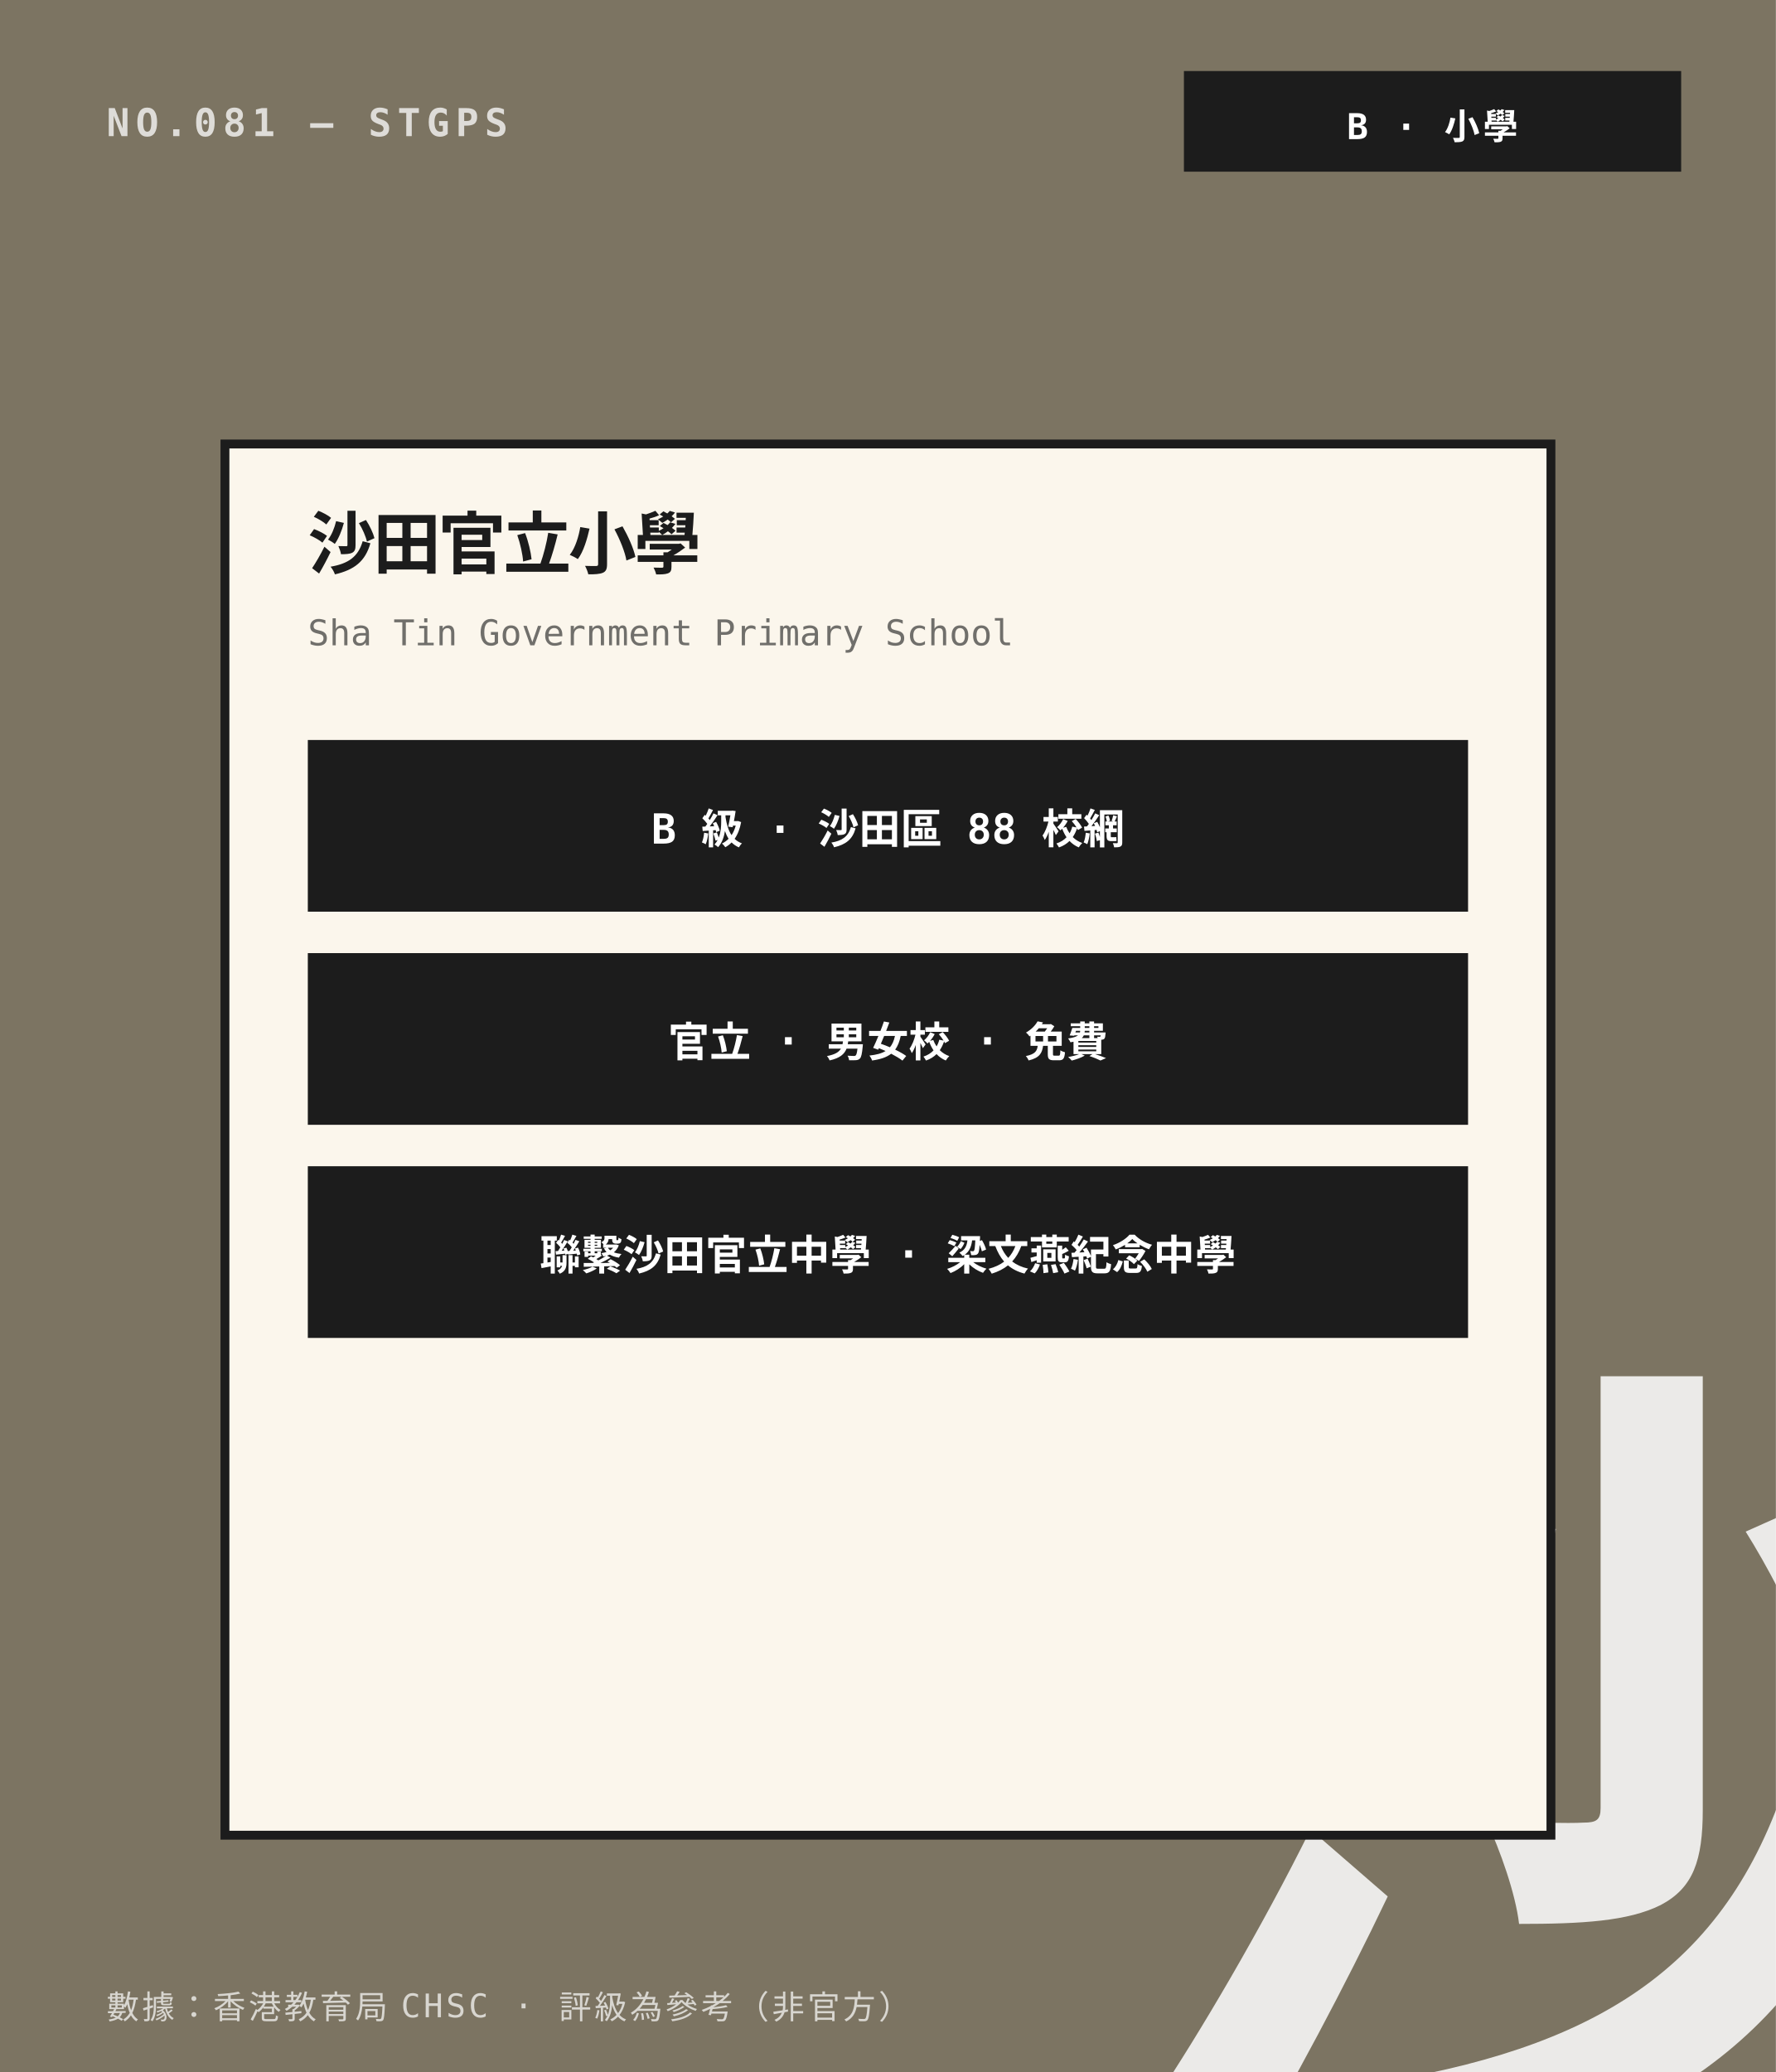
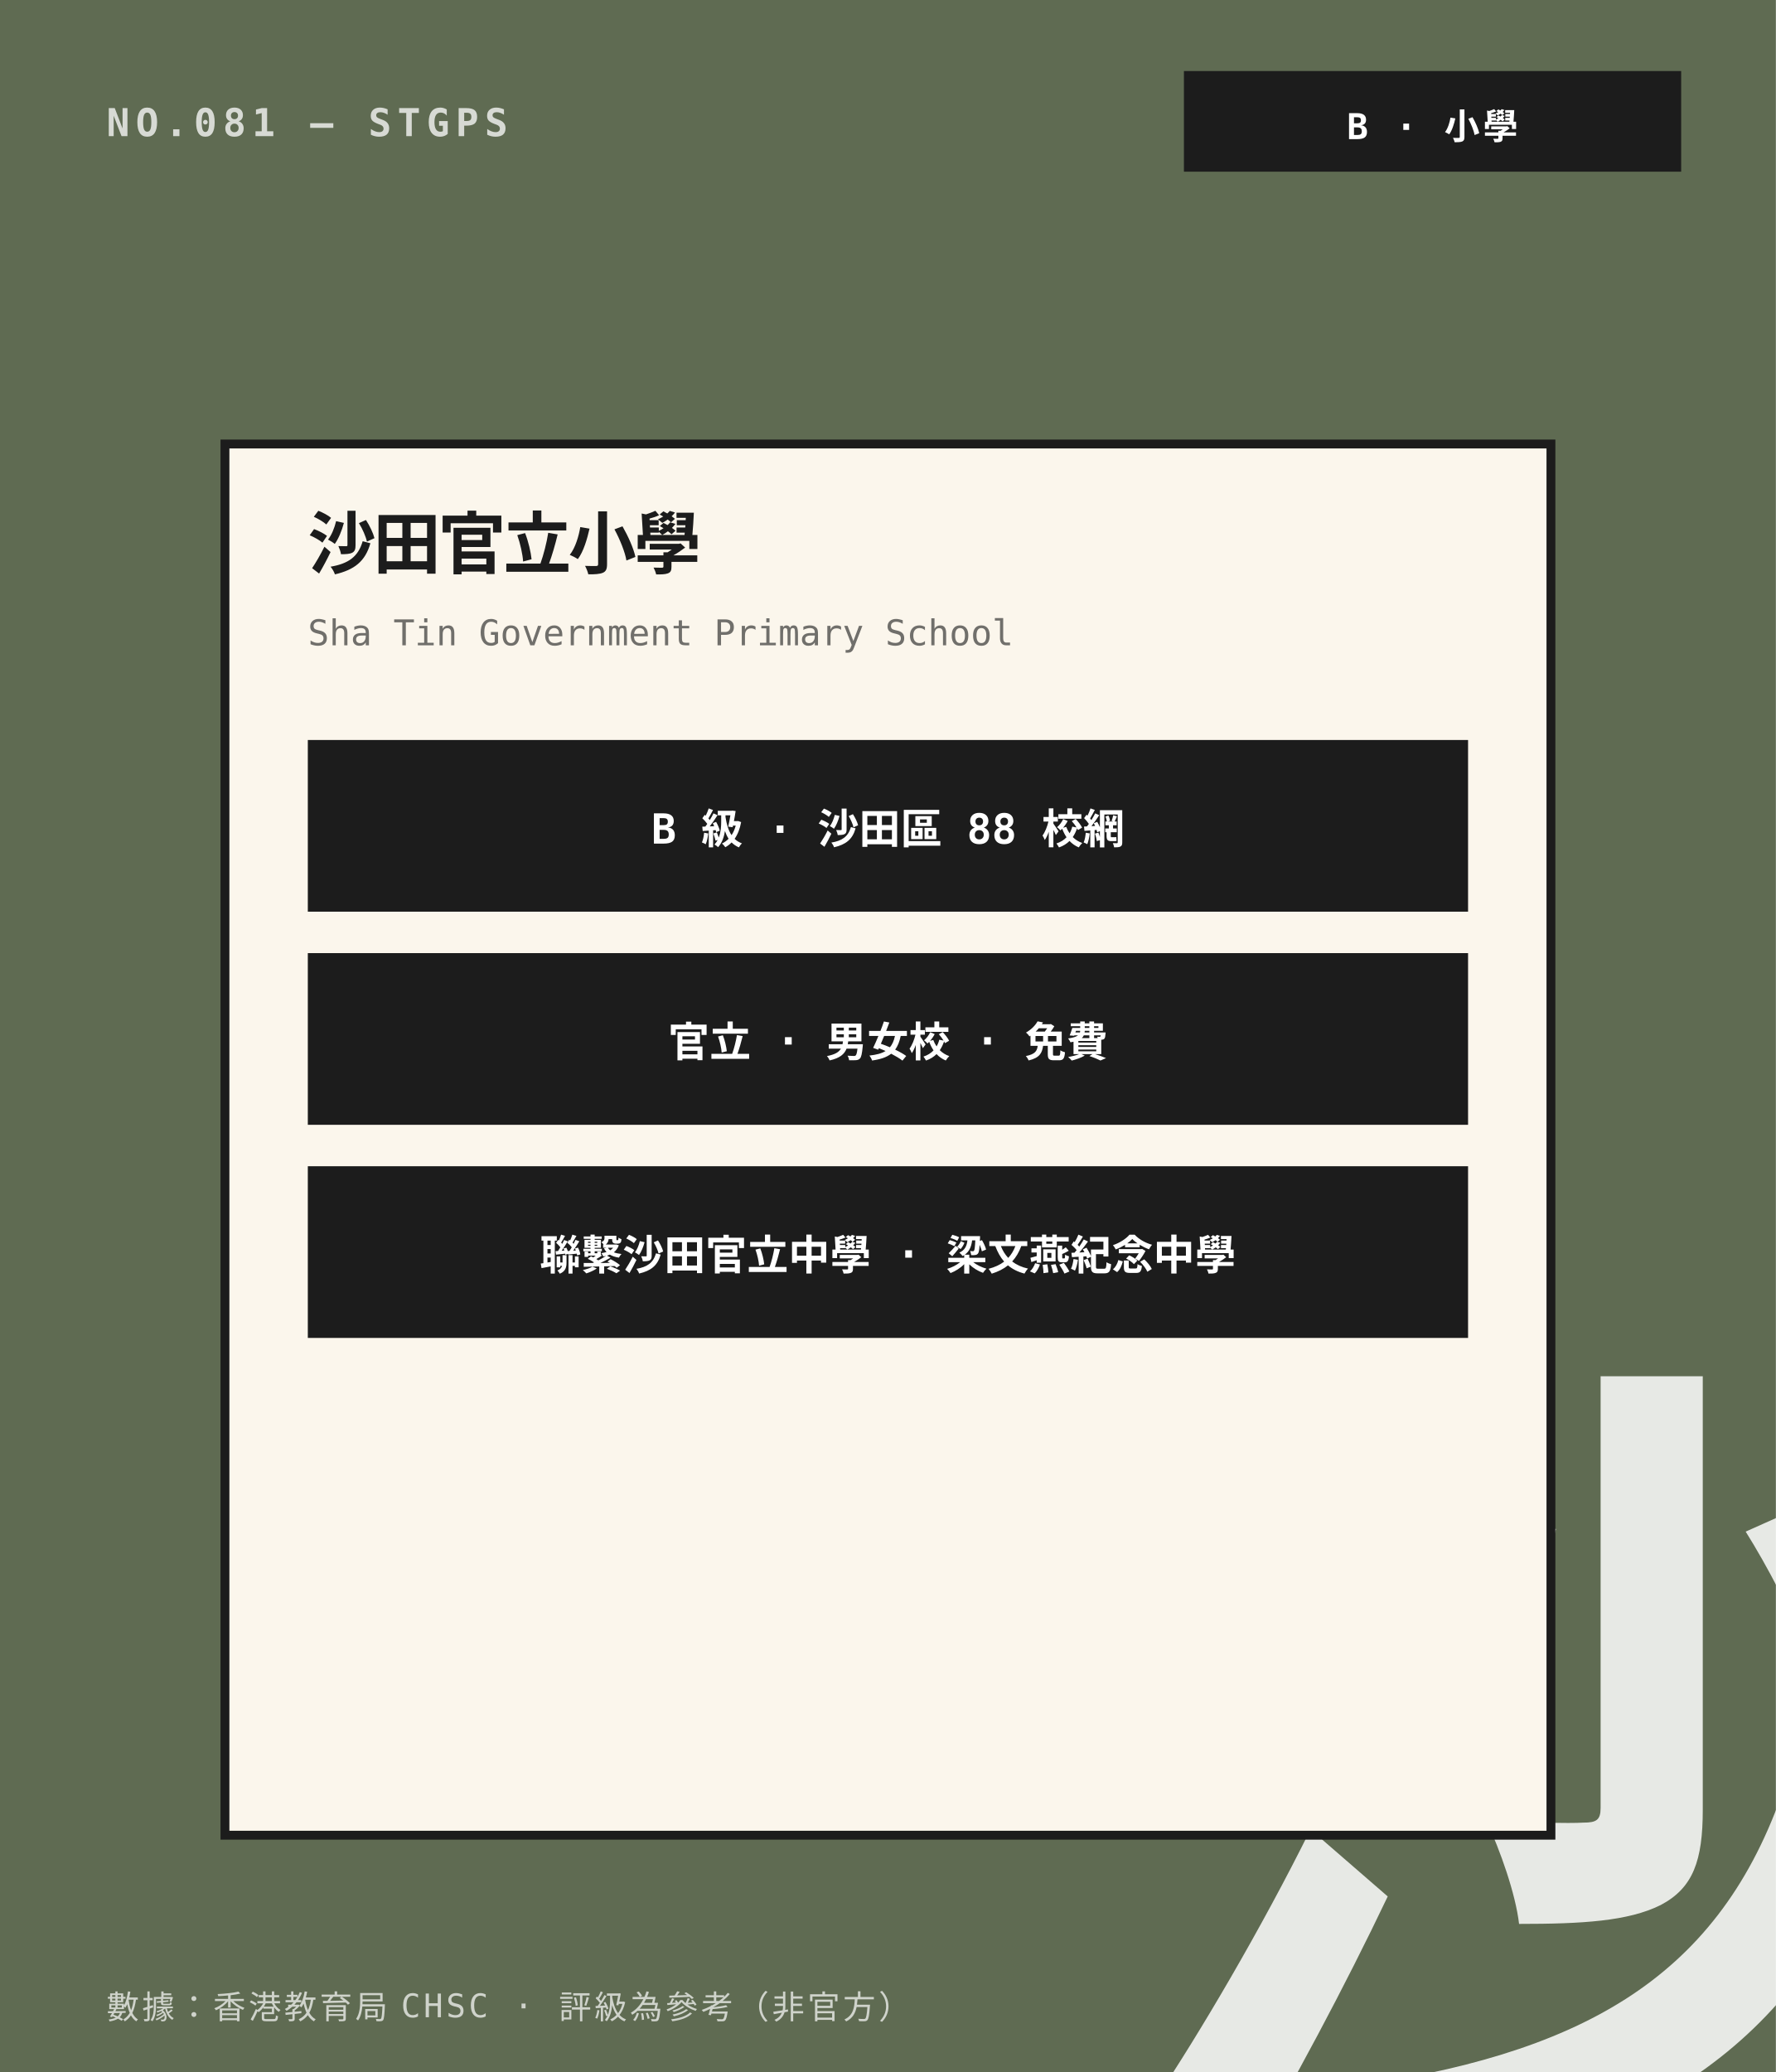
<svg xmlns="http://www.w3.org/2000/svg" width="600" height="700" viewBox="0 0 600 700">
-   <rect width="600" height="700" fill="#7C7462" />
+   <rect width="600" height="700" fill="#5F6B52" />
  <rect x="400" y="24" width="168" height="34" fill="#1C1C1C" />
  <text x="484" y="47" text-anchor="middle" font-family="ui-monospace, Menlo, monospace" font-size="12" font-weight="800" fill="#FFFFFF" letter-spacing="1">B · 小學</text>
  <text x="372" y="710" font-family="Georgia, 'Times New Roman', serif" font-size="290" font-weight="800" fill="rgba(255,255,255,.85)" letter-spacing="-16">沙</text>
  <text x="36" y="46" font-family="ui-monospace, Menlo, monospace" font-size="13" font-weight="600" fill="rgba(255,255,255,.75)" letter-spacing="2">NO.081 — STGPS</text>
  <rect x="76" y="150" width="448" height="470" fill="#FBF6EC" stroke="#1C1C1C" stroke-width="3" />
  <text x="104" y="192" font-family="Georgia, 'Times New Roman', serif" font-size="23" font-weight="800" fill="#1C1C1C" letter-spacing="-1">沙田官立小學</text>
  <text x="104" y="218" font-family="ui-monospace, Menlo, monospace" font-size="12" fill="rgba(28,28,28,.62)">Sha Tin Government Primary School</text>
  <rect x="104" y="250" width="392" height="58" fill="#1C1C1C" />
  <text x="300" y="285" text-anchor="middle" font-family="ui-monospace, Menlo, monospace" font-size="14" font-weight="800" fill="#FFFFFF">B 級 · 沙田區 88 校網</text>
  <rect x="104" y="322" width="392" height="58" fill="#1C1C1C" />
  <text x="300" y="357" text-anchor="middle" font-family="ui-monospace, Menlo, monospace" font-size="14" font-weight="800" fill="#FFFFFF">官立 · 男女校 · 免費</text>
  <rect x="104" y="394" width="392" height="58" fill="#1C1C1C" />
  <text x="300" y="429" text-anchor="middle" font-family="ui-monospace, Menlo, monospace" font-size="14" font-weight="800" fill="#FFFFFF">聯繫沙田官立中學 · 梁文燕紀念中學</text>
  <text x="36" y="682" font-family="ui-monospace, Menlo, monospace" font-size="11" fill="rgba(255,255,255,.7)" letter-spacing="1">數據：香港教育局 CHSC · 評級為參考（非官方）</text>
</svg>
